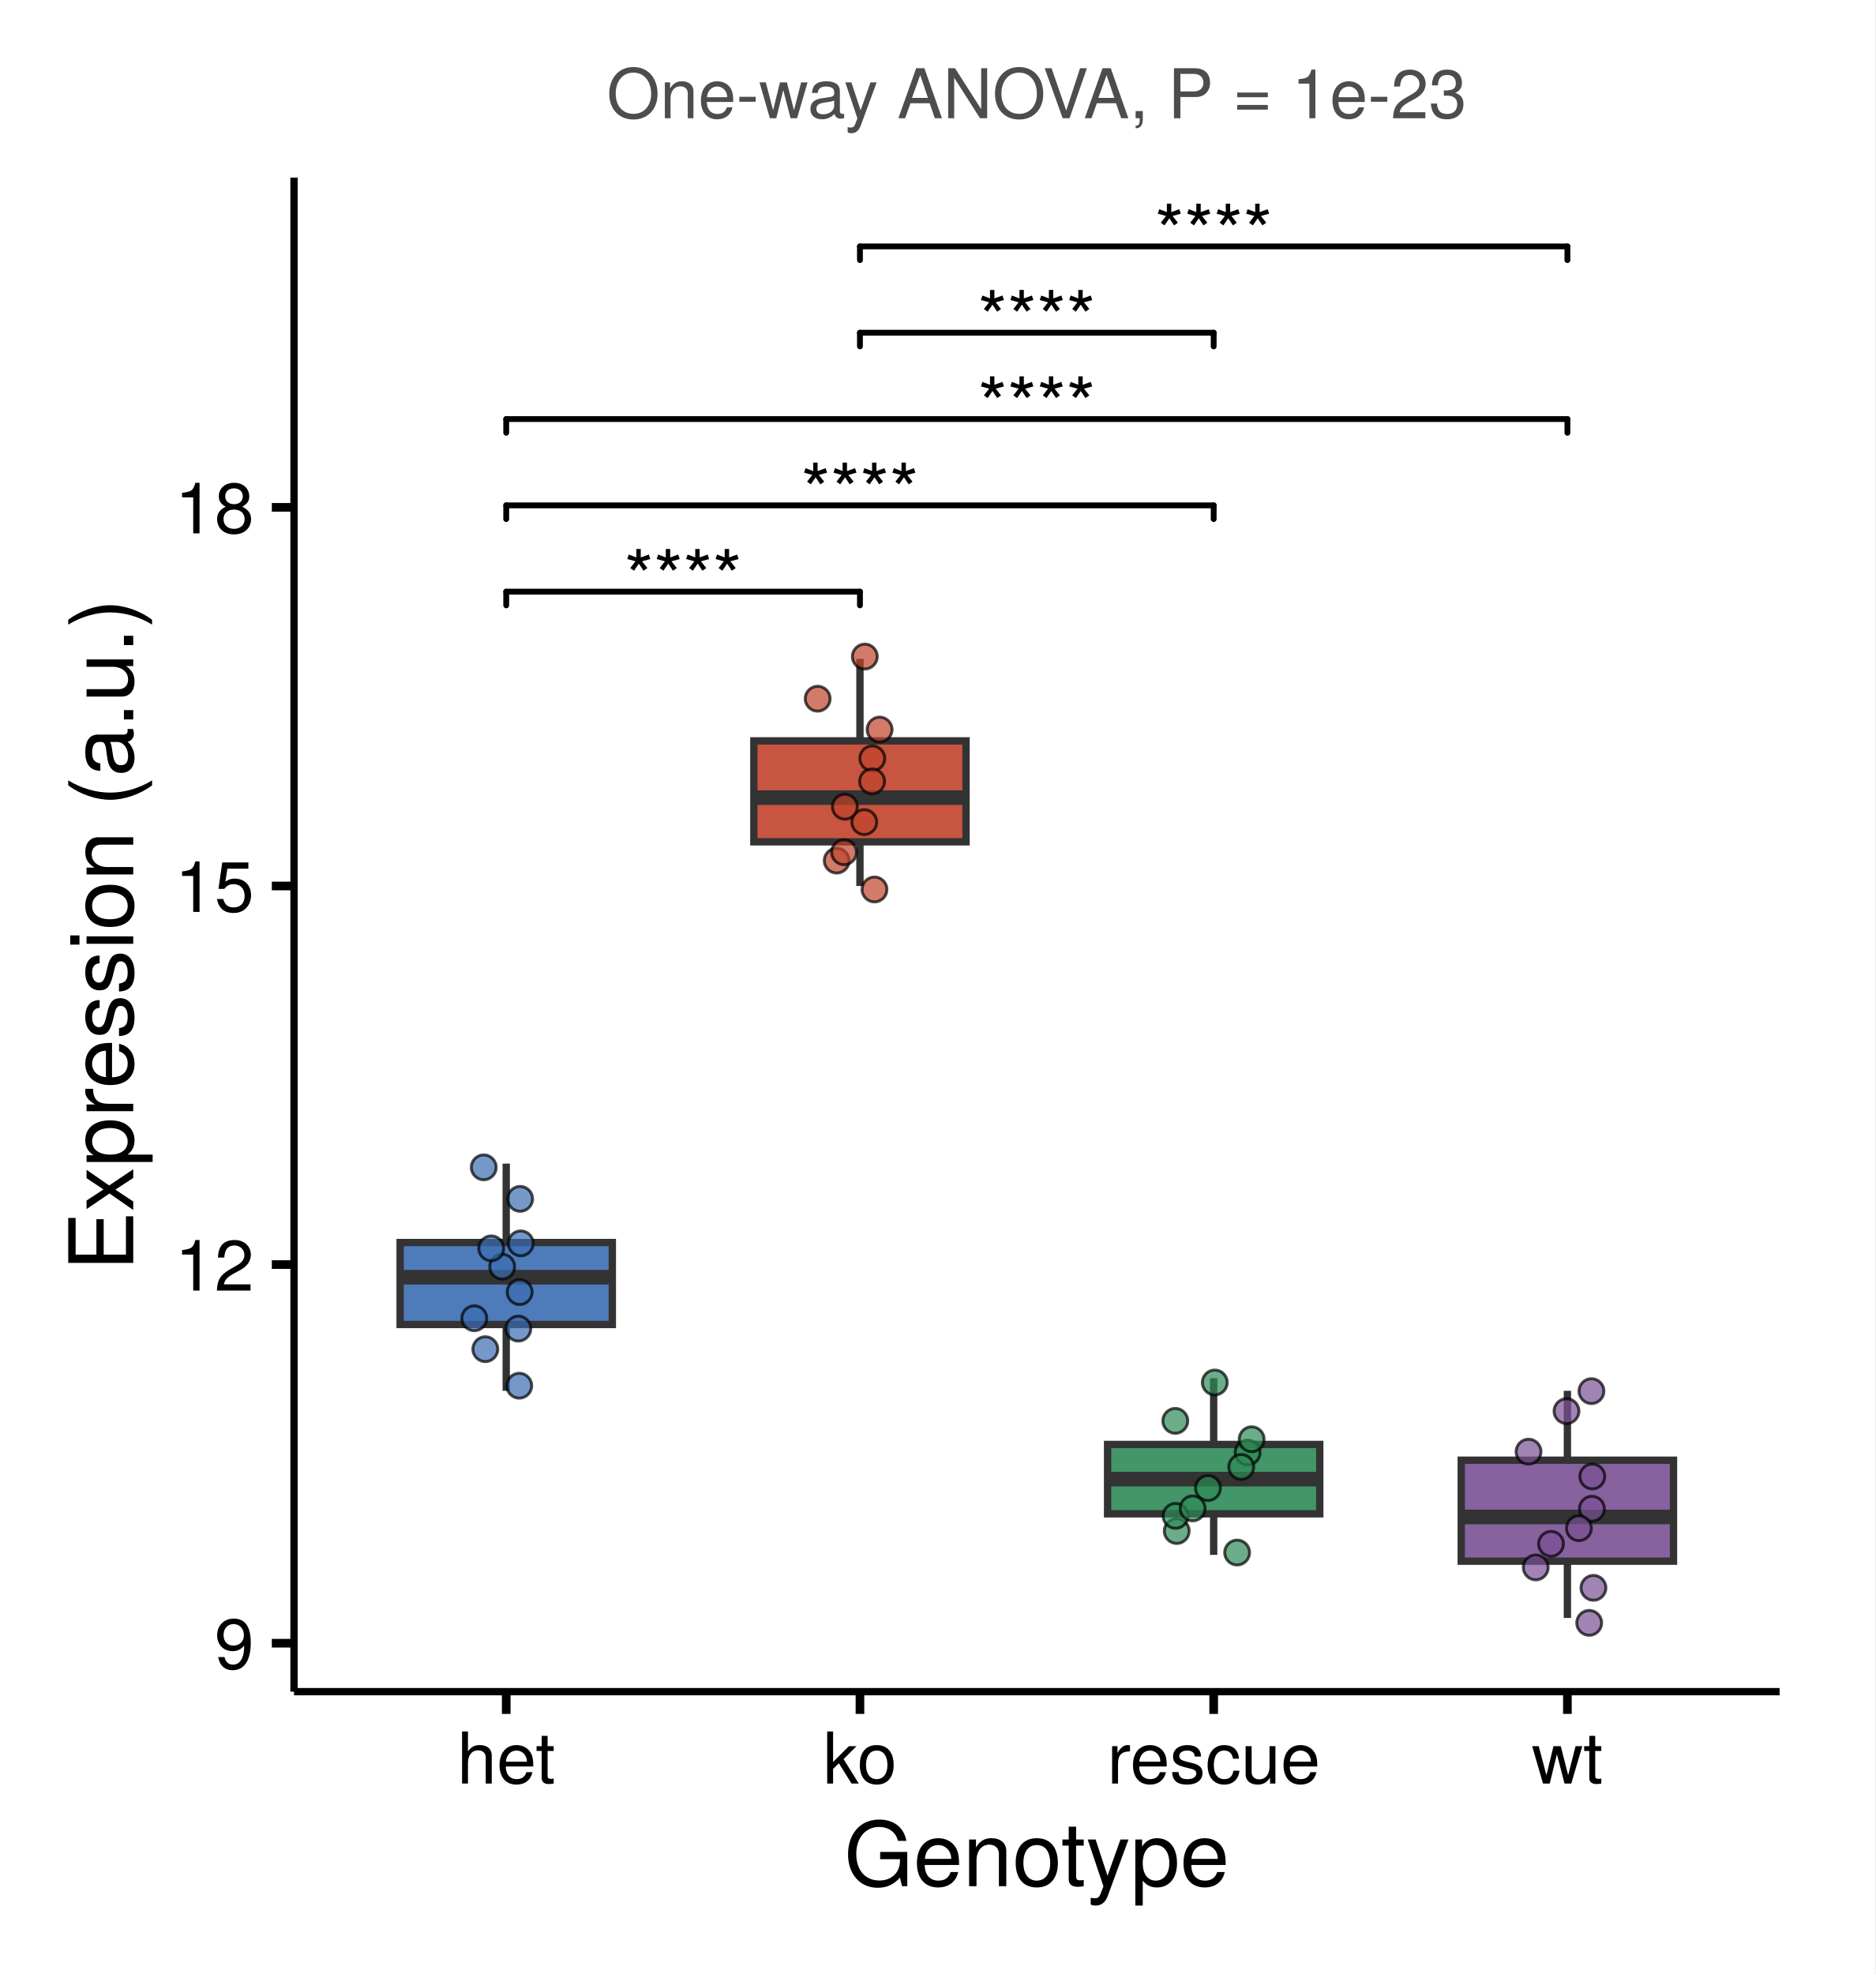
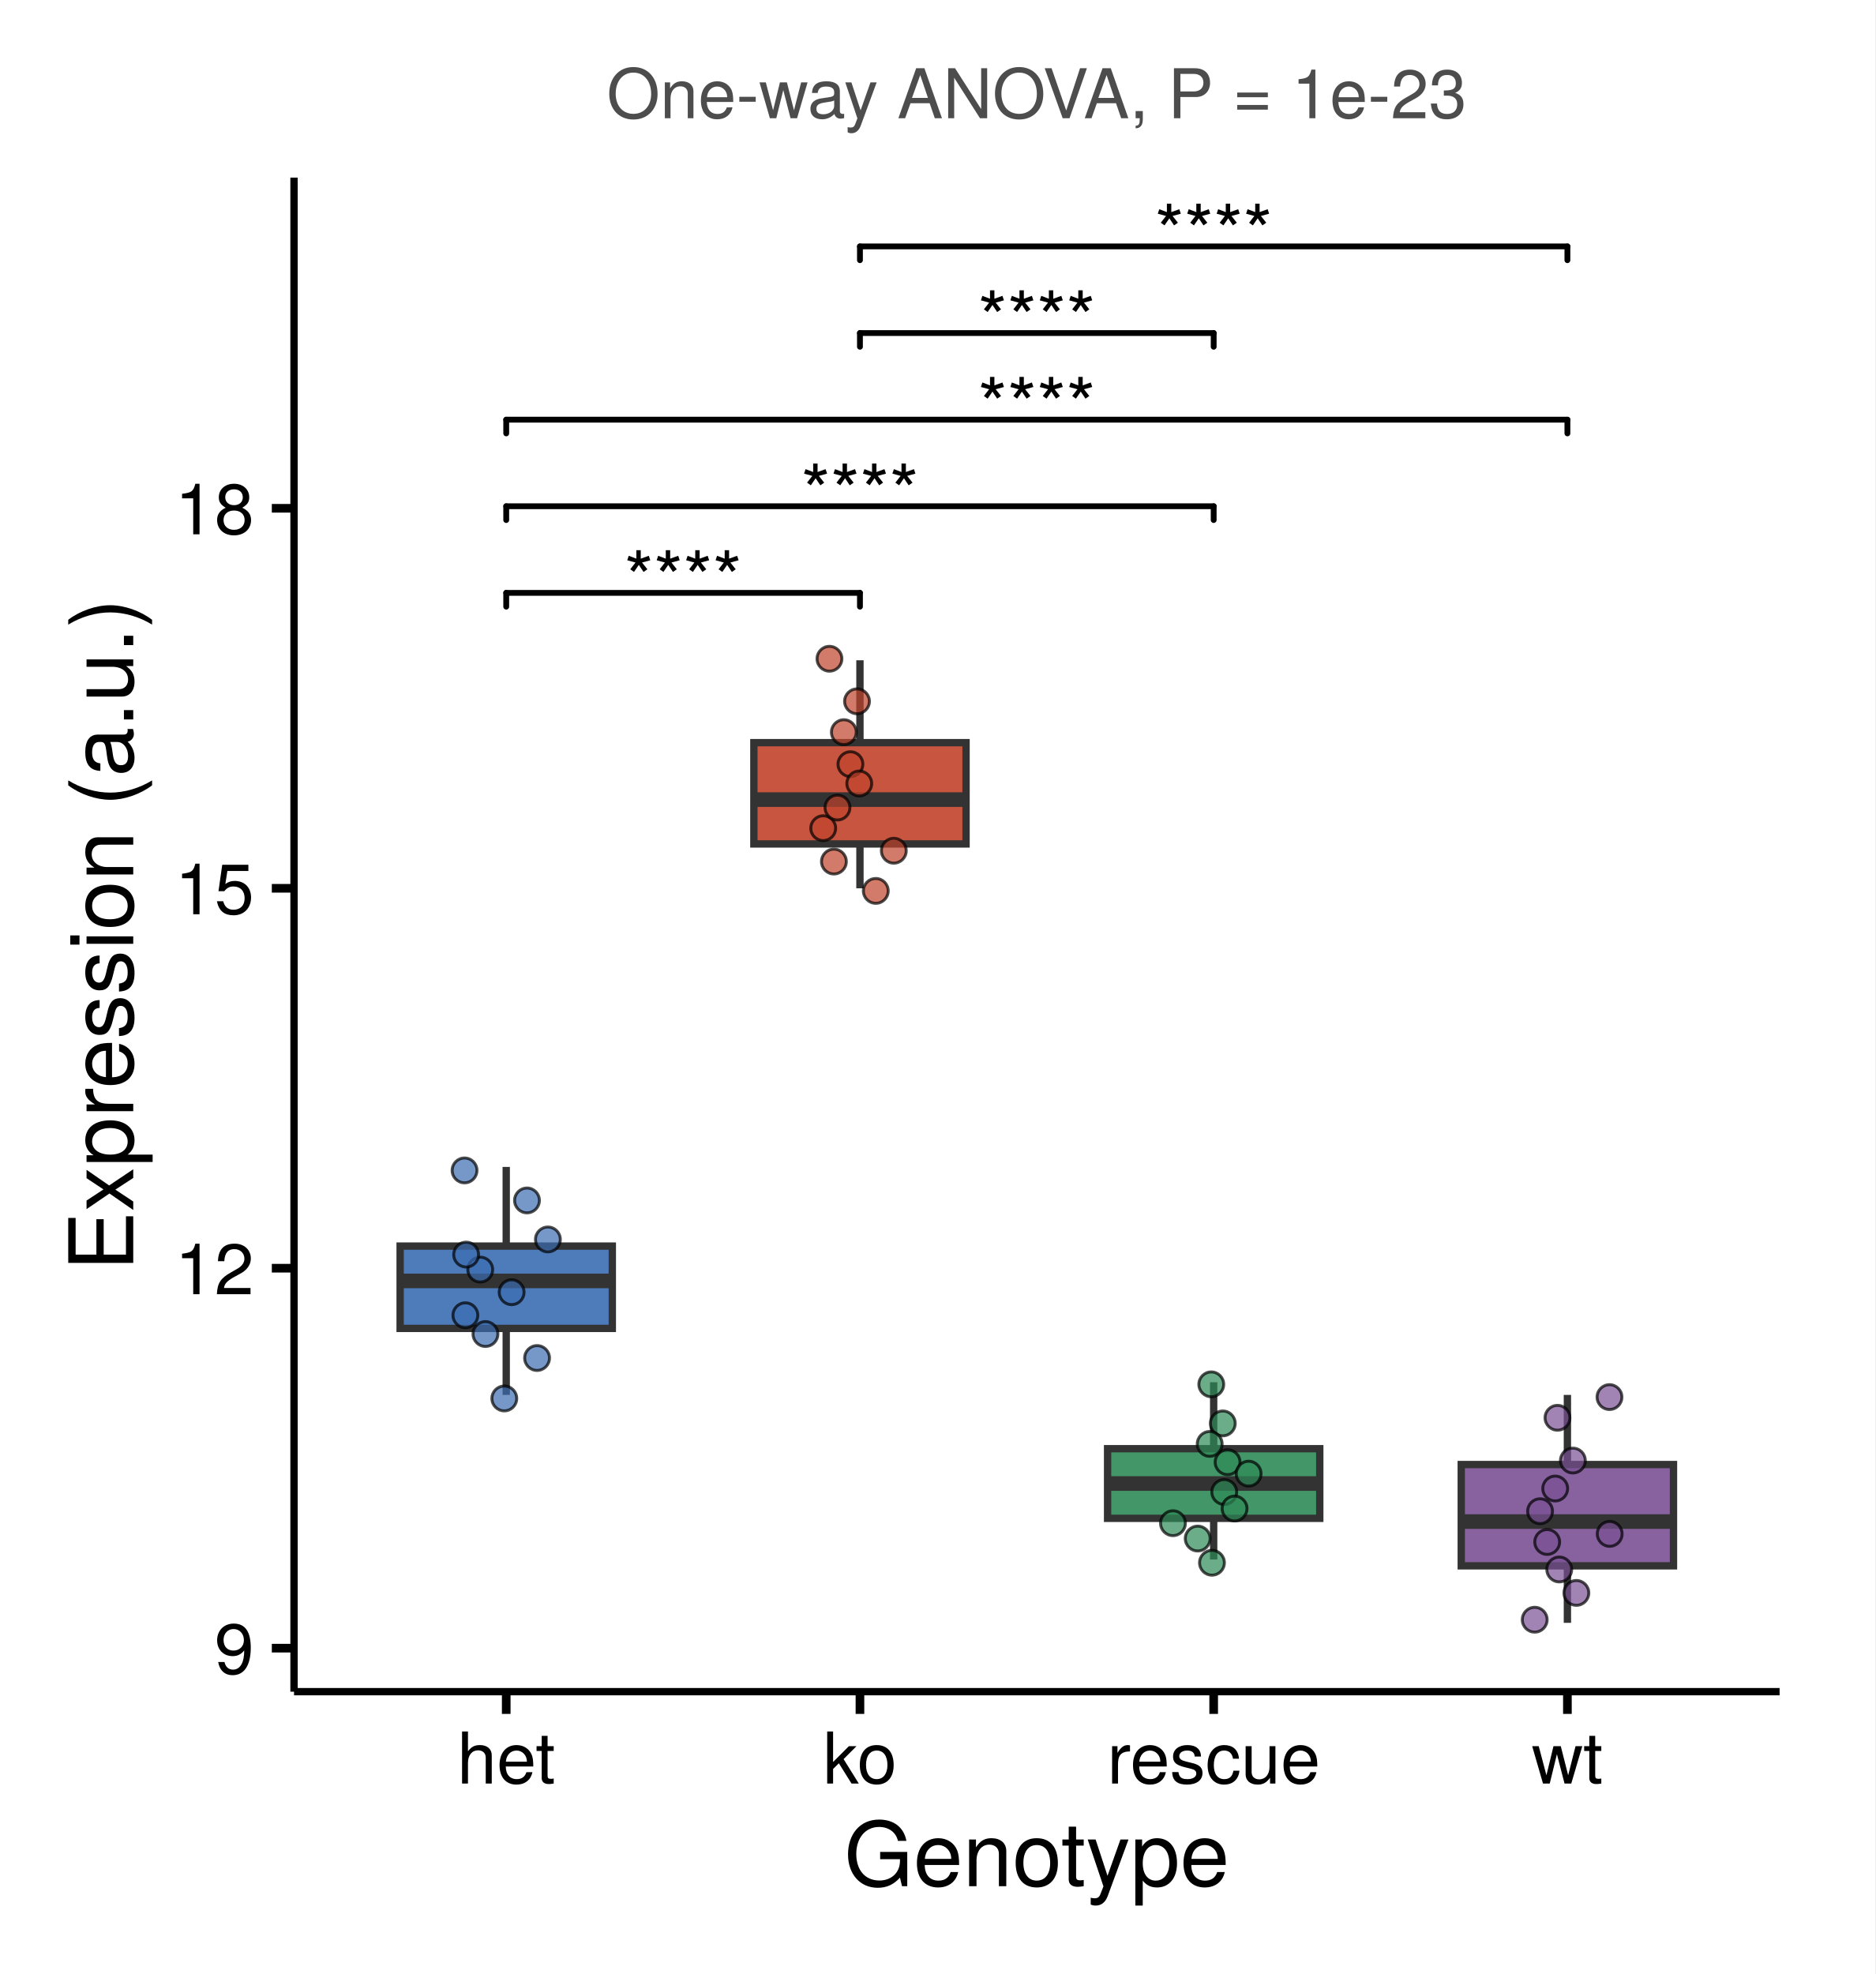
<svg xmlns="http://www.w3.org/2000/svg" class="svglite" width="273.60pt" height="288.00pt" viewBox="0 0 273.60 288.00">
  <defs>
    <style type="text/css">
    .svglite line, .svglite polyline, .svglite polygon, .svglite path, .svglite rect, .svglite circle {
      fill: none;
      stroke: #000000;
      stroke-linecap: round;
      stroke-linejoin: round;
      stroke-miterlimit: 10.00;
    }
    .svglite text {
      white-space: pre;
    }
  </style>
  </defs>
  <rect width="100%" height="100%" style="stroke: none; fill: #FFFFFF;" />
  <defs>
    <clipPath id="cpMC4wMHwyNzMuNjB8MC4wMHwyODguMDA=">
      <rect x="0.00" y="0.00" width="273.60" height="288.00" />
    </clipPath>
  </defs>
  <g clip-path="url(#cpMC4wMHwyNzMuNjB8MC4wMHwyODguMDA=)">
    <rect x="0.00" y="0.00" width="273.60" height="288.00" style="stroke-width: 1.26; stroke: #FFFFFF; fill: #FFFFFF;" />
  </g>
  <defs>
    <clipPath id="cpNDIuOTB8MjU5LjY1fDI1LjkxfDI0Ni44MQ==">
      <rect x="42.90" y="25.91" width="216.76" height="220.90" />
    </clipPath>
  </defs>
  <g clip-path="url(#cpNDIuOTB8MjU5LjY1fDI1LjkxfDI0Ni44MQ==)">
    <rect x="42.90" y="25.91" width="216.76" height="220.90" style="stroke-width: 1.26; stroke: none; fill: #FFFFFF;" />
-     <line x1="73.86" y1="181.28" x2="73.86" y2="169.77" style="stroke-width: 1.07; stroke: #333333; stroke-linecap: butt;" />
-     <line x1="73.86" y1="193.24" x2="73.86" y2="202.91" style="stroke-width: 1.07; stroke: #333333; stroke-linecap: butt;" />
-     <polygon points="58.38,181.28 58.38,193.24 89.34,193.24 89.34,181.28 58.38,181.28 " style="stroke-width: 1.07; stroke: #333333; stroke-linecap: butt; stroke-linejoin: miter; fill: #3B6DB3; fill-opacity: 0.90;" />
-     <line x1="58.38" y1="186.34" x2="89.34" y2="186.34" style="stroke-width: 2.13; stroke: #333333; stroke-linecap: butt; stroke-linejoin: miter;" />
-     <line x1="125.47" y1="108.09" x2="125.47" y2="96.12" style="stroke-width: 1.07; stroke: #333333; stroke-linecap: butt;" />
-     <line x1="125.47" y1="122.82" x2="125.47" y2="129.26" style="stroke-width: 1.07; stroke: #333333; stroke-linecap: butt;" />
-     <polygon points="109.99,108.09 109.99,122.82 140.95,122.82 140.95,108.09 109.99,108.09 " style="stroke-width: 1.07; stroke: #333333; stroke-linecap: butt; stroke-linejoin: miter; fill: #C1432B; fill-opacity: 0.90;" />
-     <line x1="109.99" y1="116.37" x2="140.95" y2="116.37" style="stroke-width: 2.13; stroke: #333333; stroke-linecap: butt; stroke-linejoin: miter;" />
-     <line x1="177.08" y1="210.74" x2="177.08" y2="201.07" style="stroke-width: 1.07; stroke: #333333; stroke-linecap: butt;" />
-     <line x1="177.08" y1="220.86" x2="177.08" y2="226.85" style="stroke-width: 1.07; stroke: #333333; stroke-linecap: butt;" />
-     <polygon points="161.60,210.74 161.60,220.86 192.56,220.86 192.56,210.74 161.60,210.74 " style="stroke-width: 1.07; stroke: #333333; stroke-linecap: butt; stroke-linejoin: miter; fill: #2E8B57; fill-opacity: 0.90;" />
-     <line x1="161.60" y1="215.80" x2="192.56" y2="215.80" style="stroke-width: 2.13; stroke: #333333; stroke-linecap: butt; stroke-linejoin: miter;" />
-     <line x1="228.69" y1="213.04" x2="228.69" y2="202.91" style="stroke-width: 1.07; stroke: #333333; stroke-linecap: butt;" />
-     <line x1="228.69" y1="227.77" x2="228.69" y2="236.05" style="stroke-width: 1.07; stroke: #333333; stroke-linecap: butt;" />
-     <polygon points="213.20,213.04 213.20,227.77 244.17,227.77 244.17,213.04 213.20,213.04 " style="stroke-width: 1.07; stroke: #333333; stroke-linecap: butt; stroke-linejoin: miter; fill: #7A5195; fill-opacity: 0.90;" />
-     <line x1="213.20" y1="221.32" x2="244.17" y2="221.32" style="stroke-width: 2.13; stroke: #333333; stroke-linecap: butt; stroke-linejoin: miter;" />
-     <circle cx="226.30" cy="225.24" r="1.81" style="stroke-width: 0.43; stroke: #000000; stroke-opacity: 0.70; fill: #7A5195; fill-opacity: 0.70;" />
-     <circle cx="223.02" cy="211.79" r="1.81" style="stroke-width: 0.43; stroke: #000000; stroke-opacity: 0.70; fill: #7A5195; fill-opacity: 0.70;" />
-     <circle cx="231.87" cy="236.77" r="1.81" style="stroke-width: 0.43; stroke: #000000; stroke-opacity: 0.70; fill: #7A5195; fill-opacity: 0.70;" />
-     <circle cx="232.20" cy="202.96" r="1.81" style="stroke-width: 0.43; stroke: #000000; stroke-opacity: 0.70; fill: #7A5195; fill-opacity: 0.70;" />
-     <circle cx="232.27" cy="220.12" r="1.81" style="stroke-width: 0.43; stroke: #000000; stroke-opacity: 0.70; fill: #7A5195; fill-opacity: 0.70;" />
-     <circle cx="224.07" cy="228.68" r="1.81" style="stroke-width: 0.43; stroke: #000000; stroke-opacity: 0.70; fill: #7A5195; fill-opacity: 0.70;" />
-     <circle cx="228.56" cy="205.88" r="1.81" style="stroke-width: 0.43; stroke: #000000; stroke-opacity: 0.70; fill: #7A5195; fill-opacity: 0.70;" />
-     <circle cx="230.37" cy="222.96" r="1.81" style="stroke-width: 0.43; stroke: #000000; stroke-opacity: 0.70; fill: #7A5195; fill-opacity: 0.70;" />
-     <circle cx="232.32" cy="215.41" r="1.81" style="stroke-width: 0.43; stroke: #000000; stroke-opacity: 0.70; fill: #7A5195; fill-opacity: 0.70;" />
-     <circle cx="232.49" cy="231.66" r="1.81" style="stroke-width: 0.43; stroke: #000000; stroke-opacity: 0.70; fill: #7A5195; fill-opacity: 0.70;" />
-     <circle cx="75.63" cy="193.84" r="1.81" style="stroke-width: 0.43; stroke: #000000; stroke-opacity: 0.70; fill: #3B6DB3; fill-opacity: 0.70;" />
-     <circle cx="75.98" cy="181.40" r="1.81" style="stroke-width: 0.43; stroke: #000000; stroke-opacity: 0.70; fill: #3B6DB3; fill-opacity: 0.70;" />
-     <circle cx="75.76" cy="202.17" r="1.81" style="stroke-width: 0.43; stroke: #000000; stroke-opacity: 0.70; fill: #3B6DB3; fill-opacity: 0.70;" />
-     <circle cx="70.58" cy="170.31" r="1.81" style="stroke-width: 0.43; stroke: #000000; stroke-opacity: 0.70; fill: #3B6DB3; fill-opacity: 0.70;" />
-     <circle cx="75.82" cy="188.51" r="1.81" style="stroke-width: 0.43; stroke: #000000; stroke-opacity: 0.70; fill: #3B6DB3; fill-opacity: 0.70;" />
-     <circle cx="73.27" cy="184.80" r="1.81" style="stroke-width: 0.43; stroke: #000000; stroke-opacity: 0.70; fill: #3B6DB3; fill-opacity: 0.70;" />
-     <circle cx="70.81" cy="196.84" r="1.81" style="stroke-width: 0.43; stroke: #000000; stroke-opacity: 0.70; fill: #3B6DB3; fill-opacity: 0.70;" />
-     <circle cx="75.89" cy="174.91" r="1.81" style="stroke-width: 0.43; stroke: #000000; stroke-opacity: 0.70; fill: #3B6DB3; fill-opacity: 0.70;" />
-     <circle cx="69.20" cy="192.33" r="1.81" style="stroke-width: 0.43; stroke: #000000; stroke-opacity: 0.70; fill: #3B6DB3; fill-opacity: 0.70;" />
-     <circle cx="71.67" cy="182.13" r="1.81" style="stroke-width: 0.43; stroke: #000000; stroke-opacity: 0.70; fill: #3B6DB3; fill-opacity: 0.70;" />
-     <circle cx="122.08" cy="125.56" r="1.81" style="stroke-width: 0.43; stroke: #000000; stroke-opacity: 0.70; fill: #C1432B; fill-opacity: 0.70;" />
-     <circle cx="127.27" cy="110.64" r="1.81" style="stroke-width: 0.43; stroke: #000000; stroke-opacity: 0.70; fill: #C1432B; fill-opacity: 0.70;" />
-     <circle cx="126.10" cy="119.94" r="1.81" style="stroke-width: 0.43; stroke: #000000; stroke-opacity: 0.70; fill: #C1432B; fill-opacity: 0.70;" />
-     <circle cx="126.18" cy="95.79" r="1.81" style="stroke-width: 0.43; stroke: #000000; stroke-opacity: 0.70; fill: #C1432B; fill-opacity: 0.70;" />
-     <circle cx="127.59" cy="129.77" r="1.81" style="stroke-width: 0.43; stroke: #000000; stroke-opacity: 0.70; fill: #C1432B; fill-opacity: 0.70;" />
-     <circle cx="128.34" cy="106.44" r="1.81" style="stroke-width: 0.43; stroke: #000000; stroke-opacity: 0.70; fill: #C1432B; fill-opacity: 0.70;" />
-     <circle cx="127.24" cy="114.00" r="1.81" style="stroke-width: 0.43; stroke: #000000; stroke-opacity: 0.70; fill: #C1432B; fill-opacity: 0.70;" />
-     <circle cx="123.15" cy="124.34" r="1.81" style="stroke-width: 0.43; stroke: #000000; stroke-opacity: 0.70; fill: #C1432B; fill-opacity: 0.70;" />
-     <circle cx="119.30" cy="101.94" r="1.81" style="stroke-width: 0.43; stroke: #000000; stroke-opacity: 0.70; fill: #C1432B; fill-opacity: 0.70;" />
-     <circle cx="123.27" cy="117.70" r="1.81" style="stroke-width: 0.43; stroke: #000000; stroke-opacity: 0.70; fill: #C1432B; fill-opacity: 0.70;" />
-     <circle cx="176.25" cy="217.10" r="1.81" style="stroke-width: 0.43; stroke: #000000; stroke-opacity: 0.70; fill: #2E8B57; fill-opacity: 0.70;" />
-     <circle cx="171.48" cy="207.30" r="1.81" style="stroke-width: 0.43; stroke: #000000; stroke-opacity: 0.70; fill: #2E8B57; fill-opacity: 0.70;" />
-     <circle cx="171.69" cy="223.37" r="1.81" style="stroke-width: 0.43; stroke: #000000; stroke-opacity: 0.70; fill: #2E8B57; fill-opacity: 0.70;" />
-     <circle cx="177.24" cy="201.70" r="1.81" style="stroke-width: 0.43; stroke: #000000; stroke-opacity: 0.70; fill: #2E8B57; fill-opacity: 0.70;" />
-     <circle cx="171.52" cy="221.16" r="1.81" style="stroke-width: 0.43; stroke: #000000; stroke-opacity: 0.70; fill: #2E8B57; fill-opacity: 0.70;" />
-     <circle cx="182.03" cy="211.92" r="1.81" style="stroke-width: 0.43; stroke: #000000; stroke-opacity: 0.70; fill: #2E8B57; fill-opacity: 0.70;" />
-     <circle cx="181.10" cy="214.02" r="1.81" style="stroke-width: 0.43; stroke: #000000; stroke-opacity: 0.70; fill: #2E8B57; fill-opacity: 0.70;" />
-     <circle cx="180.50" cy="226.51" r="1.81" style="stroke-width: 0.43; stroke: #000000; stroke-opacity: 0.70; fill: #2E8B57; fill-opacity: 0.70;" />
-     <circle cx="182.62" cy="209.98" r="1.81" style="stroke-width: 0.43; stroke: #000000; stroke-opacity: 0.70; fill: #2E8B57; fill-opacity: 0.70;" />
-     <circle cx="174.01" cy="220.07" r="1.81" style="stroke-width: 0.43; stroke: #000000; stroke-opacity: 0.70; fill: #2E8B57; fill-opacity: 0.70;" />
-     <text x="99.67" y="88.14" text-anchor="middle" style="font-size: 11.04px; font-weight: 0; font-family: &quot;TeX Gyre Heros&quot;;" textLength="17.16px" lengthAdjust="spacingAndGlyphs">****</text>
-     <line x1="73.86" y1="88.32" x2="73.86" y2="86.32" style="stroke-width: 0.85;" />
-     <line x1="73.86" y1="86.32" x2="125.47" y2="86.32" style="stroke-width: 0.85;" />
-     <line x1="125.47" y1="86.32" x2="125.47" y2="88.32" style="stroke-width: 0.85;" />
-     <text x="125.47" y="75.54" text-anchor="middle" style="font-size: 11.04px; font-weight: 0; font-family: &quot;TeX Gyre Heros&quot;;" textLength="17.16px" lengthAdjust="spacingAndGlyphs">****</text>
-     <line x1="73.86" y1="75.73" x2="73.86" y2="73.73" style="stroke-width: 0.85;" />
-     <line x1="73.86" y1="73.73" x2="177.08" y2="73.73" style="stroke-width: 0.85;" />
-     <line x1="177.08" y1="73.73" x2="177.08" y2="75.73" style="stroke-width: 0.85;" />
-     <text x="151.27" y="62.95" text-anchor="middle" style="font-size: 11.04px; font-weight: 0; font-family: &quot;TeX Gyre Heros&quot;;" textLength="17.16px" lengthAdjust="spacingAndGlyphs">****</text>
-     <line x1="73.86" y1="63.14" x2="73.86" y2="61.14" style="stroke-width: 0.85;" />
-     <line x1="73.86" y1="61.14" x2="228.69" y2="61.14" style="stroke-width: 0.85;" />
-     <line x1="228.69" y1="61.14" x2="228.69" y2="63.14" style="stroke-width: 0.85;" />
-     <text x="151.27" y="50.35" text-anchor="middle" style="font-size: 11.04px; font-weight: 0; font-family: &quot;TeX Gyre Heros&quot;;" textLength="17.16px" lengthAdjust="spacingAndGlyphs">****</text>
-     <line x1="125.47" y1="50.54" x2="125.47" y2="48.54" style="stroke-width: 0.85;" />
-     <line x1="125.47" y1="48.54" x2="177.08" y2="48.54" style="stroke-width: 0.85;" />
-     <line x1="177.08" y1="48.54" x2="177.08" y2="50.54" style="stroke-width: 0.85;" />
+     <line x1="73.86" y1="181.80" x2="73.86" y2="170.25" style="stroke-width: 1.07; stroke: #333333; stroke-linecap: butt;" />
+     <line x1="73.86" y1="193.81" x2="73.86" y2="203.51" style="stroke-width: 1.07; stroke: #333333; stroke-linecap: butt;" />
+     <polygon points="58.38,181.80 58.38,193.81 89.34,193.81 89.34,181.80 58.38,181.80 " style="stroke-width: 1.07; stroke: #333333; stroke-linecap: butt; stroke-linejoin: miter; fill: #3B6DB3; fill-opacity: 0.90;" />
+     <line x1="58.38" y1="186.88" x2="89.34" y2="186.88" style="stroke-width: 2.13; stroke: #333333; stroke-linecap: butt; stroke-linejoin: miter;" />
+     <line x1="125.47" y1="108.35" x2="125.47" y2="96.33" style="stroke-width: 1.07; stroke: #333333; stroke-linecap: butt;" />
+     <line x1="125.47" y1="123.13" x2="125.47" y2="129.60" style="stroke-width: 1.07; stroke: #333333; stroke-linecap: butt;" />
+     <polygon points="109.99,108.35 109.99,123.13 140.95,123.13 140.95,108.35 109.99,108.35 " style="stroke-width: 1.07; stroke: #333333; stroke-linecap: butt; stroke-linejoin: miter; fill: #C1432B; fill-opacity: 0.90;" />
+     <line x1="109.99" y1="116.66" x2="140.95" y2="116.66" style="stroke-width: 2.13; stroke: #333333; stroke-linecap: butt; stroke-linejoin: miter;" />
+     <line x1="177.08" y1="211.36" x2="177.08" y2="201.66" style="stroke-width: 1.07; stroke: #333333; stroke-linecap: butt;" />
+     <line x1="177.08" y1="221.52" x2="177.08" y2="227.53" style="stroke-width: 1.07; stroke: #333333; stroke-linecap: butt;" />
+     <polygon points="161.60,211.36 161.60,221.52 192.56,221.52 192.56,211.36 161.60,211.36 " style="stroke-width: 1.07; stroke: #333333; stroke-linecap: butt; stroke-linejoin: miter; fill: #2E8B57; fill-opacity: 0.90;" />
+     <line x1="161.60" y1="216.44" x2="192.56" y2="216.44" style="stroke-width: 2.13; stroke: #333333; stroke-linecap: butt; stroke-linejoin: miter;" />
+     <line x1="228.69" y1="213.67" x2="228.69" y2="203.51" style="stroke-width: 1.07; stroke: #333333; stroke-linecap: butt;" />
+     <line x1="228.69" y1="228.45" x2="228.69" y2="236.77" style="stroke-width: 1.07; stroke: #333333; stroke-linecap: butt;" />
+     <polygon points="213.20,213.67 213.20,228.45 244.17,228.45 244.17,213.67 213.20,213.67 " style="stroke-width: 1.07; stroke: #333333; stroke-linecap: butt; stroke-linejoin: miter; fill: #7A5195; fill-opacity: 0.90;" />
+     <line x1="213.20" y1="221.99" x2="244.17" y2="221.99" style="stroke-width: 2.13; stroke: #333333; stroke-linecap: butt; stroke-linejoin: miter;" />
+     <circle cx="225.74" cy="224.97" r="1.81" style="stroke-width: 0.43; stroke: #000000; stroke-opacity: 0.70; fill: #7A5195; fill-opacity: 0.70;" />
+     <circle cx="229.49" cy="213.09" r="1.81" style="stroke-width: 0.43; stroke: #000000; stroke-opacity: 0.70; fill: #7A5195; fill-opacity: 0.70;" />
+     <circle cx="223.92" cy="236.31" r="1.81" style="stroke-width: 0.43; stroke: #000000; stroke-opacity: 0.70; fill: #7A5195; fill-opacity: 0.70;" />
+     <circle cx="234.83" cy="203.83" r="1.81" style="stroke-width: 0.43; stroke: #000000; stroke-opacity: 0.70; fill: #7A5195; fill-opacity: 0.70;" />
+     <circle cx="224.70" cy="220.48" r="1.81" style="stroke-width: 0.43; stroke: #000000; stroke-opacity: 0.70; fill: #7A5195; fill-opacity: 0.70;" />
+     <circle cx="227.50" cy="228.98" r="1.81" style="stroke-width: 0.43; stroke: #000000; stroke-opacity: 0.70; fill: #7A5195; fill-opacity: 0.70;" />
+     <circle cx="227.24" cy="206.85" r="1.81" style="stroke-width: 0.43; stroke: #000000; stroke-opacity: 0.70; fill: #7A5195; fill-opacity: 0.70;" />
+     <circle cx="234.86" cy="223.79" r="1.81" style="stroke-width: 0.43; stroke: #000000; stroke-opacity: 0.70; fill: #7A5195; fill-opacity: 0.70;" />
+     <circle cx="226.91" cy="217.17" r="1.81" style="stroke-width: 0.43; stroke: #000000; stroke-opacity: 0.70; fill: #7A5195; fill-opacity: 0.70;" />
+     <circle cx="230.00" cy="232.40" r="1.81" style="stroke-width: 0.43; stroke: #000000; stroke-opacity: 0.70; fill: #7A5195; fill-opacity: 0.70;" />
+     <circle cx="70.83" cy="194.63" r="1.81" style="stroke-width: 0.43; stroke: #000000; stroke-opacity: 0.70; fill: #3B6DB3; fill-opacity: 0.70;" />
+     <circle cx="79.94" cy="180.83" r="1.81" style="stroke-width: 0.43; stroke: #000000; stroke-opacity: 0.70; fill: #3B6DB3; fill-opacity: 0.70;" />
+     <circle cx="73.58" cy="204.03" r="1.81" style="stroke-width: 0.43; stroke: #000000; stroke-opacity: 0.70; fill: #3B6DB3; fill-opacity: 0.70;" />
+     <circle cx="67.78" cy="170.76" r="1.81" style="stroke-width: 0.43; stroke: #000000; stroke-opacity: 0.70; fill: #3B6DB3; fill-opacity: 0.70;" />
+     <circle cx="74.65" cy="188.53" r="1.81" style="stroke-width: 0.43; stroke: #000000; stroke-opacity: 0.70; fill: #3B6DB3; fill-opacity: 0.70;" />
+     <circle cx="70.07" cy="185.23" r="1.81" style="stroke-width: 0.43; stroke: #000000; stroke-opacity: 0.70; fill: #3B6DB3; fill-opacity: 0.70;" />
+     <circle cx="78.36" cy="198.13" r="1.81" style="stroke-width: 0.43; stroke: #000000; stroke-opacity: 0.70; fill: #3B6DB3; fill-opacity: 0.70;" />
+     <circle cx="76.89" cy="175.14" r="1.81" style="stroke-width: 0.43; stroke: #000000; stroke-opacity: 0.70; fill: #3B6DB3; fill-opacity: 0.70;" />
+     <circle cx="67.90" cy="191.89" r="1.81" style="stroke-width: 0.43; stroke: #000000; stroke-opacity: 0.70; fill: #3B6DB3; fill-opacity: 0.70;" />
+     <circle cx="68.01" cy="183.04" r="1.81" style="stroke-width: 0.43; stroke: #000000; stroke-opacity: 0.70; fill: #3B6DB3; fill-opacity: 0.70;" />
+     <circle cx="121.67" cy="125.70" r="1.81" style="stroke-width: 0.43; stroke: #000000; stroke-opacity: 0.70; fill: #C1432B; fill-opacity: 0.70;" />
+     <circle cx="124.08" cy="111.49" r="1.81" style="stroke-width: 0.43; stroke: #000000; stroke-opacity: 0.70; fill: #C1432B; fill-opacity: 0.70;" />
+     <circle cx="120.11" cy="120.83" r="1.81" style="stroke-width: 0.43; stroke: #000000; stroke-opacity: 0.70; fill: #C1432B; fill-opacity: 0.70;" />
+     <circle cx="121.02" cy="96.11" r="1.81" style="stroke-width: 0.43; stroke: #000000; stroke-opacity: 0.70; fill: #C1432B; fill-opacity: 0.70;" />
+     <circle cx="127.78" cy="129.98" r="1.81" style="stroke-width: 0.43; stroke: #000000; stroke-opacity: 0.70; fill: #C1432B; fill-opacity: 0.70;" />
+     <circle cx="123.12" cy="106.82" r="1.81" style="stroke-width: 0.43; stroke: #000000; stroke-opacity: 0.70; fill: #C1432B; fill-opacity: 0.70;" />
+     <circle cx="125.37" cy="114.31" r="1.81" style="stroke-width: 0.43; stroke: #000000; stroke-opacity: 0.70; fill: #C1432B; fill-opacity: 0.70;" />
+     <circle cx="130.41" cy="124.12" r="1.81" style="stroke-width: 0.43; stroke: #000000; stroke-opacity: 0.70; fill: #C1432B; fill-opacity: 0.70;" />
+     <circle cx="125.04" cy="102.32" r="1.81" style="stroke-width: 0.43; stroke: #000000; stroke-opacity: 0.70; fill: #C1432B; fill-opacity: 0.70;" />
+     <circle cx="122.19" cy="117.82" r="1.81" style="stroke-width: 0.43; stroke: #000000; stroke-opacity: 0.70; fill: #C1432B; fill-opacity: 0.70;" />
+     <circle cx="178.62" cy="217.68" r="1.81" style="stroke-width: 0.43; stroke: #000000; stroke-opacity: 0.70; fill: #2E8B57; fill-opacity: 0.70;" />
+     <circle cx="178.41" cy="207.67" r="1.81" style="stroke-width: 0.43; stroke: #000000; stroke-opacity: 0.70; fill: #2E8B57; fill-opacity: 0.70;" />
+     <circle cx="174.75" cy="224.47" r="1.81" style="stroke-width: 0.43; stroke: #000000; stroke-opacity: 0.70; fill: #2E8B57; fill-opacity: 0.70;" />
+     <circle cx="176.73" cy="201.97" r="1.81" style="stroke-width: 0.43; stroke: #000000; stroke-opacity: 0.70; fill: #2E8B57; fill-opacity: 0.70;" />
+     <circle cx="171.14" cy="222.23" r="1.81" style="stroke-width: 0.43; stroke: #000000; stroke-opacity: 0.70; fill: #2E8B57; fill-opacity: 0.70;" />
+     <circle cx="179.11" cy="213.33" r="1.81" style="stroke-width: 0.43; stroke: #000000; stroke-opacity: 0.70; fill: #2E8B57; fill-opacity: 0.70;" />
+     <circle cx="182.18" cy="215.00" r="1.81" style="stroke-width: 0.43; stroke: #000000; stroke-opacity: 0.70; fill: #2E8B57; fill-opacity: 0.70;" />
+     <circle cx="176.83" cy="228.00" r="1.81" style="stroke-width: 0.43; stroke: #000000; stroke-opacity: 0.70; fill: #2E8B57; fill-opacity: 0.70;" />
+     <circle cx="176.50" cy="210.66" r="1.81" style="stroke-width: 0.43; stroke: #000000; stroke-opacity: 0.70; fill: #2E8B57; fill-opacity: 0.70;" />
+     <circle cx="180.13" cy="220.09" r="1.81" style="stroke-width: 0.43; stroke: #000000; stroke-opacity: 0.70; fill: #2E8B57; fill-opacity: 0.70;" />
+     <text x="99.67" y="88.32" text-anchor="middle" style="font-size: 11.04px; font-weight: 0; font-family: &quot;TeX Gyre Heros&quot;;" textLength="17.16px" lengthAdjust="spacingAndGlyphs">****</text>
+     <line x1="73.86" y1="88.51" x2="73.86" y2="86.50" style="stroke-width: 0.85;" />
+     <line x1="73.86" y1="86.50" x2="125.47" y2="86.50" style="stroke-width: 0.85;" />
+     <line x1="125.47" y1="86.50" x2="125.47" y2="88.51" style="stroke-width: 0.85;" />
+     <text x="125.47" y="75.68" text-anchor="middle" style="font-size: 11.04px; font-weight: 0; font-family: &quot;TeX Gyre Heros&quot;;" textLength="17.16px" lengthAdjust="spacingAndGlyphs">****</text>
+     <line x1="73.86" y1="75.87" x2="73.86" y2="73.86" style="stroke-width: 0.85;" />
+     <line x1="73.86" y1="73.86" x2="177.08" y2="73.86" style="stroke-width: 0.85;" />
+     <line x1="177.08" y1="73.86" x2="177.08" y2="75.87" style="stroke-width: 0.85;" />
+     <text x="151.27" y="63.04" text-anchor="middle" style="font-size: 11.04px; font-weight: 0; font-family: &quot;TeX Gyre Heros&quot;;" textLength="17.16px" lengthAdjust="spacingAndGlyphs">****</text>
+     <line x1="73.86" y1="63.23" x2="73.86" y2="61.23" style="stroke-width: 0.85;" />
+     <line x1="73.86" y1="61.23" x2="228.69" y2="61.23" style="stroke-width: 0.85;" />
+     <line x1="228.69" y1="61.23" x2="228.69" y2="63.23" style="stroke-width: 0.85;" />
+     <text x="151.27" y="50.40" text-anchor="middle" style="font-size: 11.04px; font-weight: 0; font-family: &quot;TeX Gyre Heros&quot;;" textLength="17.16px" lengthAdjust="spacingAndGlyphs">****</text>
+     <line x1="125.47" y1="50.59" x2="125.47" y2="48.59" style="stroke-width: 0.85;" />
+     <line x1="125.47" y1="48.59" x2="177.08" y2="48.59" style="stroke-width: 0.85;" />
+     <line x1="177.08" y1="48.59" x2="177.08" y2="50.59" style="stroke-width: 0.85;" />
    <text x="177.08" y="37.76" text-anchor="middle" style="font-size: 11.04px; font-weight: 0; font-family: &quot;TeX Gyre Heros&quot;;" textLength="17.16px" lengthAdjust="spacingAndGlyphs">****</text>
-     <line x1="125.47" y1="37.95" x2="125.47" y2="35.95" style="stroke-width: 0.85;" />
+     <line x1="125.47" y1="37.96" x2="125.47" y2="35.95" style="stroke-width: 0.85;" />
    <line x1="125.47" y1="35.95" x2="228.69" y2="35.95" style="stroke-width: 0.85;" />
-     <line x1="228.69" y1="35.95" x2="228.69" y2="37.95" style="stroke-width: 0.85;" />
+     <line x1="228.69" y1="35.95" x2="228.69" y2="37.96" style="stroke-width: 0.85;" />
  </g>
  <g clip-path="url(#cpMC4wMHwyNzMuNjB8MC4wMHwyODguMDA=)">
    <polyline points="42.90,246.81 42.90,25.91 " style="stroke-width: 1.07; stroke-linecap: butt;" />
-     <text x="37.07" y="243.52" text-anchor="end" style="font-size: 10.40px; font-weight: 0; font-family: &quot;TeX Gyre Heros&quot;;" textLength="5.77px" lengthAdjust="spacingAndGlyphs">9</text>
-     <text x="37.07" y="188.29" text-anchor="end" style="font-size: 10.40px; font-weight: 0; font-family: &quot;TeX Gyre Heros&quot;;" textLength="11.55px" lengthAdjust="spacingAndGlyphs">12</text>
-     <text x="37.07" y="133.05" text-anchor="end" style="font-size: 10.40px; font-weight: 0; font-family: &quot;TeX Gyre Heros&quot;;" textLength="11.55px" lengthAdjust="spacingAndGlyphs">15</text>
-     <text x="37.07" y="77.81" text-anchor="end" style="font-size: 10.40px; font-weight: 0; font-family: &quot;TeX Gyre Heros&quot;;" textLength="11.55px" lengthAdjust="spacingAndGlyphs">18</text>
-     <polyline points="39.66,239.74 42.90,239.74 " style="stroke-width: 1.26; stroke-linecap: butt;" />
-     <polyline points="39.66,184.50 42.90,184.50 " style="stroke-width: 1.26; stroke-linecap: butt;" />
-     <polyline points="39.66,129.26 42.90,129.26 " style="stroke-width: 1.26; stroke-linecap: butt;" />
-     <polyline points="39.66,74.02 42.90,74.02 " style="stroke-width: 1.26; stroke-linecap: butt;" />
+     <text x="37.07" y="244.25" text-anchor="end" style="font-size: 10.40px; font-weight: 0; font-family: &quot;TeX Gyre Heros&quot;;" textLength="5.77px" lengthAdjust="spacingAndGlyphs">9</text>
+     <text x="37.07" y="188.82" text-anchor="end" style="font-size: 10.40px; font-weight: 0; font-family: &quot;TeX Gyre Heros&quot;;" textLength="11.55px" lengthAdjust="spacingAndGlyphs">12</text>
+     <text x="37.07" y="133.38" text-anchor="end" style="font-size: 10.40px; font-weight: 0; font-family: &quot;TeX Gyre Heros&quot;;" textLength="11.55px" lengthAdjust="spacingAndGlyphs">15</text>
+     <text x="37.07" y="77.95" text-anchor="end" style="font-size: 10.40px; font-weight: 0; font-family: &quot;TeX Gyre Heros&quot;;" textLength="11.55px" lengthAdjust="spacingAndGlyphs">18</text>
+     <polyline points="39.66,240.46 42.90,240.46 " style="stroke-width: 1.26; stroke-linecap: butt;" />
+     <polyline points="39.66,185.03 42.90,185.03 " style="stroke-width: 1.26; stroke-linecap: butt;" />
+     <polyline points="39.66,129.60 42.90,129.60 " style="stroke-width: 1.26; stroke-linecap: butt;" />
+     <polyline points="39.66,74.16 42.90,74.16 " style="stroke-width: 1.26; stroke-linecap: butt;" />
    <polyline points="42.90,246.81 259.65,246.81 " style="stroke-width: 1.07; stroke-linecap: butt;" />
    <polyline points="73.86,250.05 73.86,246.81 " style="stroke-width: 1.26; stroke-linecap: butt;" />
    <polyline points="125.47,250.05 125.47,246.81 " style="stroke-width: 1.26; stroke-linecap: butt;" />
    <polyline points="177.08,250.05 177.08,246.81 " style="stroke-width: 1.26; stroke-linecap: butt;" />
    <polyline points="228.69,250.05 228.69,246.81 " style="stroke-width: 1.26; stroke-linecap: butt;" />
    <text x="73.86" y="260.21" text-anchor="middle" style="font-size: 10.40px; font-weight: 0; font-family: &quot;TeX Gyre Heros&quot;;" textLength="14.44px" lengthAdjust="spacingAndGlyphs">het</text>
    <text x="125.47" y="260.21" text-anchor="middle" style="font-size: 10.40px; font-weight: 0; font-family: &quot;TeX Gyre Heros&quot;;" textLength="10.97px" lengthAdjust="spacingAndGlyphs">ko</text>
    <text x="177.08" y="260.21" text-anchor="middle" style="font-size: 10.40px; font-weight: 0; font-family: &quot;TeX Gyre Heros&quot;;" textLength="31.18px" lengthAdjust="spacingAndGlyphs">rescue</text>
    <text x="228.69" y="260.21" text-anchor="middle" style="font-size: 10.40px; font-weight: 0; font-family: &quot;TeX Gyre Heros&quot;;" textLength="10.39px" lengthAdjust="spacingAndGlyphs">wt</text>
    <text x="151.27" y="275.19" text-anchor="middle" style="font-size: 13.00px; font-weight: 0; font-family: &quot;TeX Gyre Heros&quot;;" textLength="56.38px" lengthAdjust="spacingAndGlyphs">Genotype</text>
    <text transform="translate(19.44,136.36) rotate(-90)" text-anchor="middle" style="font-size: 13.00px; font-weight: 0; font-family: &quot;TeX Gyre Heros&quot;;" textLength="98.26px" lengthAdjust="spacingAndGlyphs">Expression (a.u.)</text>
    <text x="151.27" y="17.25" text-anchor="middle" style="font-size: 10.00px; font-weight: 0;fill: #4D4D4D; font-family: &quot;TeX Gyre Heros&quot;;" textLength="126.99px" lengthAdjust="spacingAndGlyphs">One-way ANOVA, P = 1e-23</text>
  </g>
</svg>
